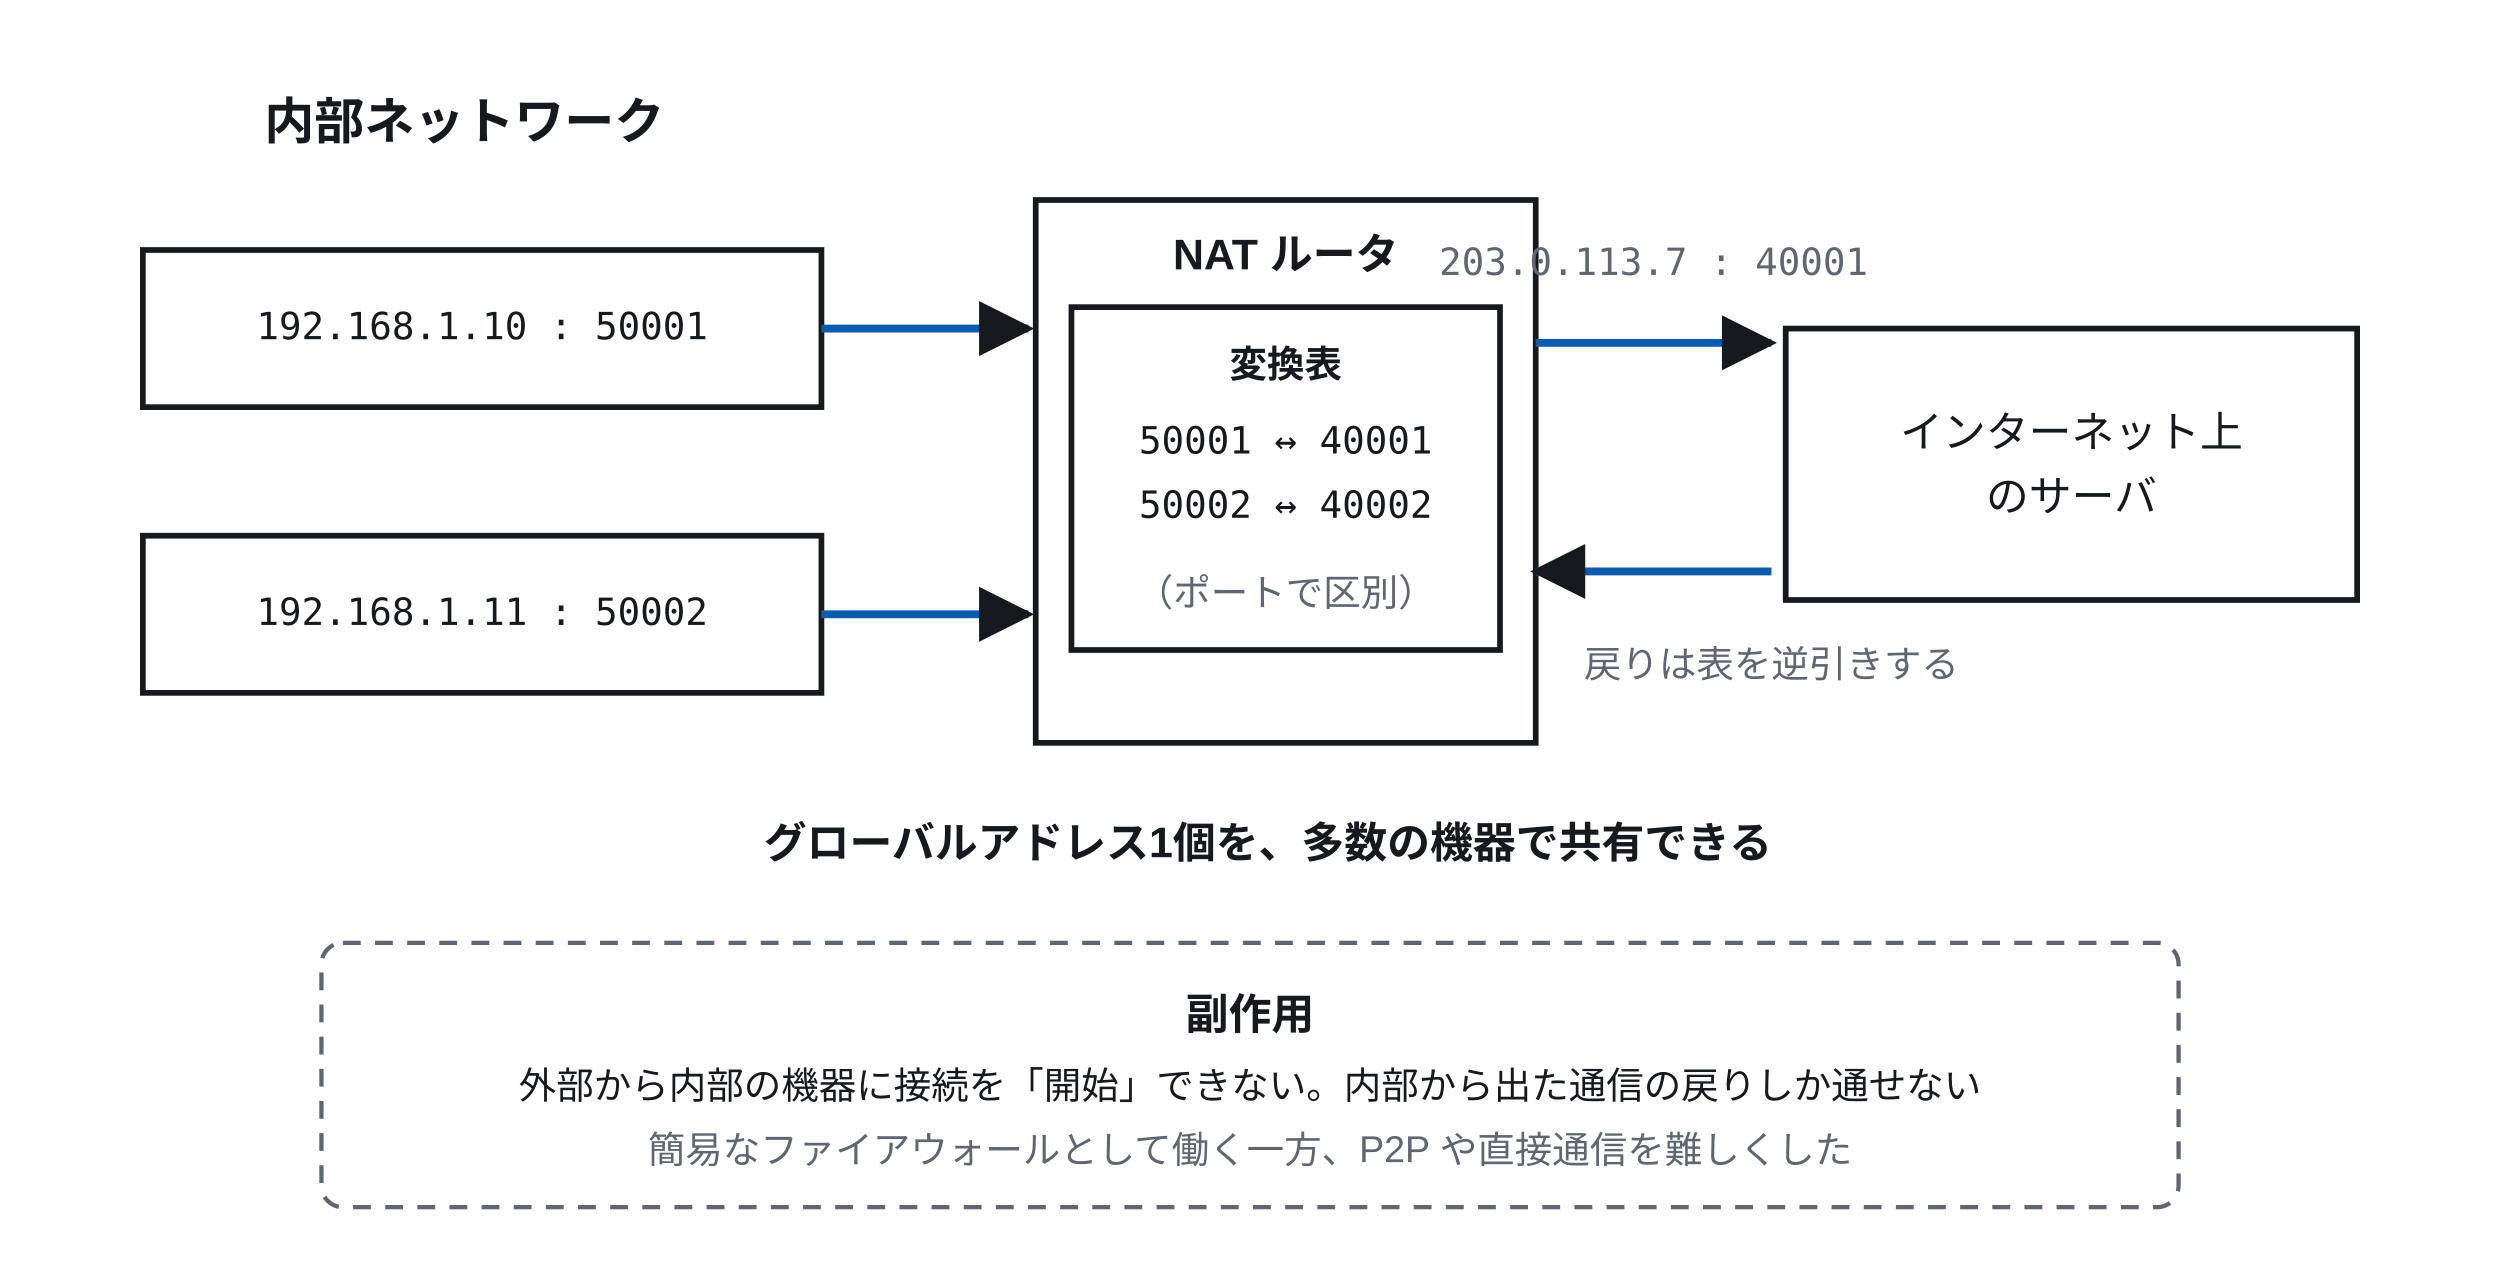
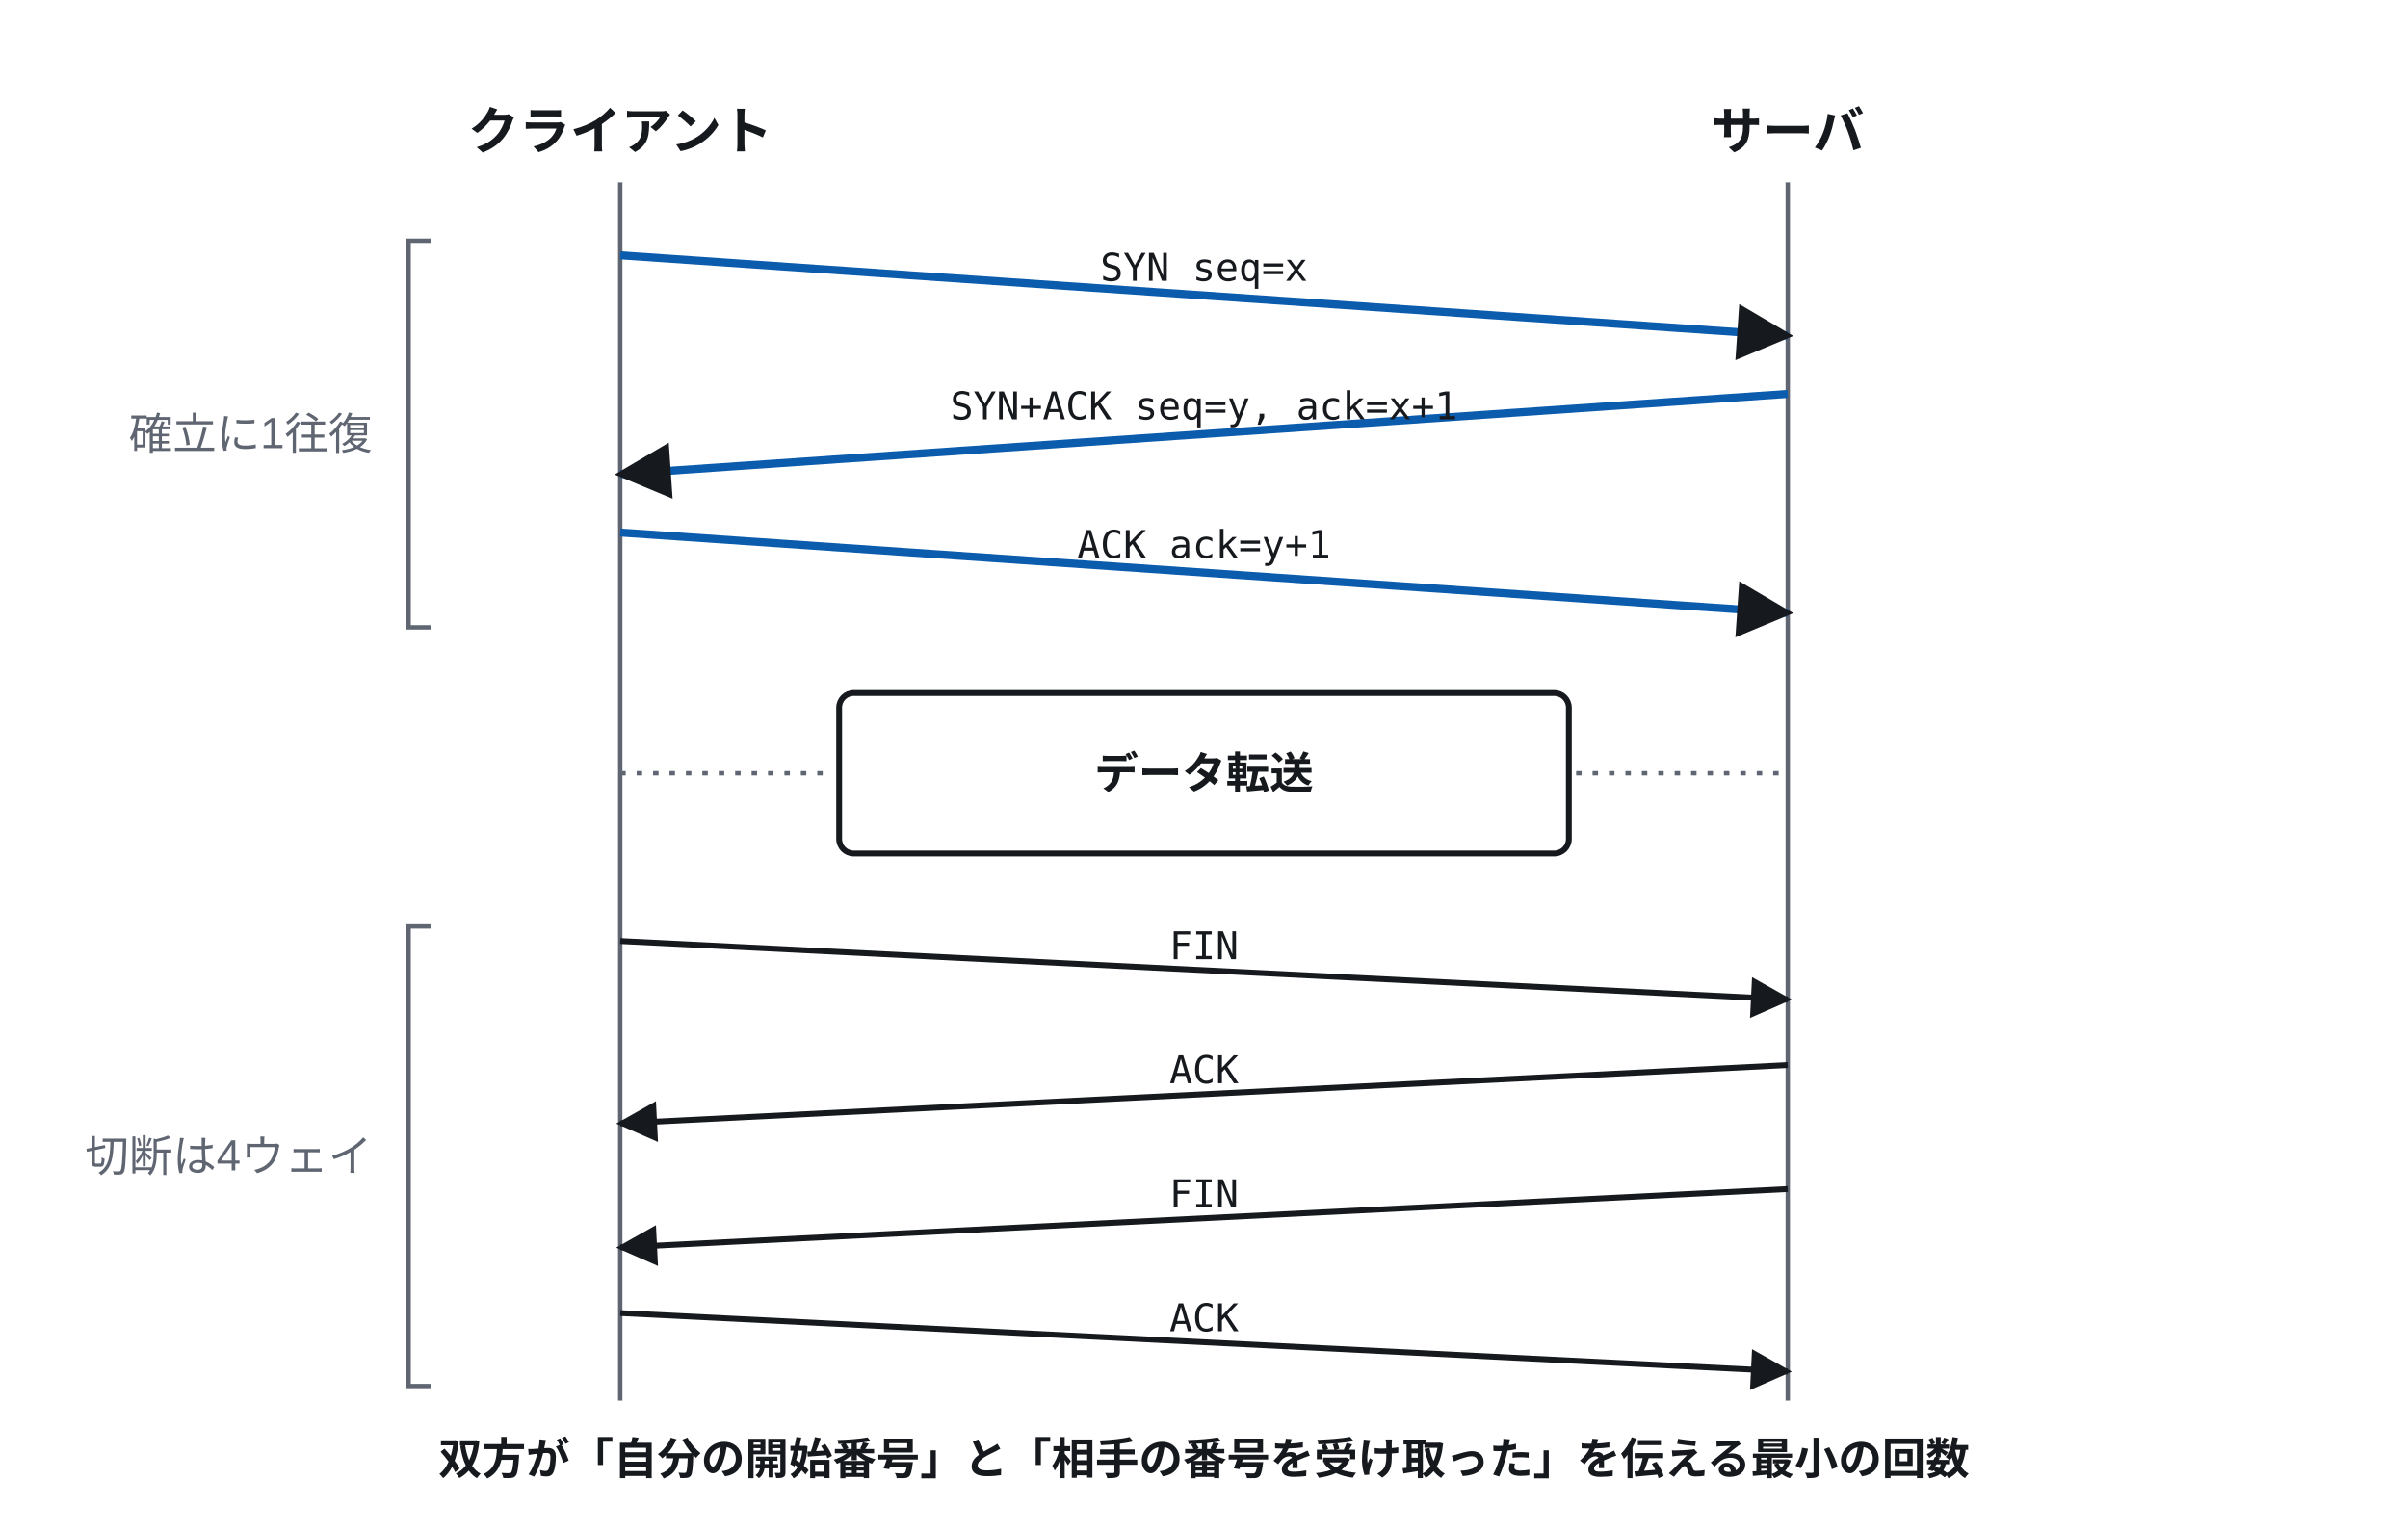
- <svg xmlns="http://www.w3.org/2000/svg" viewBox="0 0 700 360" width="700" height="360" role="img">
+ <svg xmlns="http://www.w3.org/2000/svg" viewBox="0 0 660 420" width="660" height="420" role="img">
  <style>
svg { font-family: "Helvetica Neue", Arial, "Hiragino Sans", "Yu Gothic", "Noto Sans JP", sans-serif; }
.bg   { fill: #ffffff; }
.ink  { fill: #16191d; }
.mut  { fill: #5f6672; }
.tint { fill: #eef1f5; }
.tint2{ fill: #dde4ec; }
.acc  { fill: #0b5cad; }
.accT { fill: #d9e6f4; }
.none { fill: none; }
.s    { stroke: #16191d; stroke-width: 1.6; fill: none; }
.s2   { stroke: #16191d; stroke-width: 2.6; fill: none; }
.sm   { stroke: #5f6672; stroke-width: 1.2; fill: none; }
.sa   { stroke: #0b5cad; stroke-width: 2.2; fill: none; }
.dash { stroke-dasharray: 5 4; }
.dot  { stroke-dasharray: 1.5 3; }
text  { fill: #16191d; font-size: 14px; }
.t-s  { font-size: 12px; }
.t-xs { font-size: 10.5px; }
.t-l  { font-size: 17px; }
.t-xl { font-size: 21px; }
.b    { font-weight: 700; }
.i    { font-style: italic; }
.m    { font-family: "SF Mono", Menlo, Consolas, monospace; }
.lbl  { fill: #5f6672; }
@media (prefers-color-scheme: dark) {
  .bg   { fill: #14171b; }
  .ink  { fill: #e8ebef; }
  .mut  { fill: #9aa3b0; }
  .tint { fill: #232830; }
  .tint2{ fill: #2e343d; }
  .acc  { fill: #6ab0f3; }
  .accT { fill: #1e2c3c; }
  .s, .s2 { stroke: #e8ebef; }
  .sm   { stroke: #9aa3b0; }
  .sa   { stroke: #6ab0f3; }
  text  { fill: #e8ebef; }
  .lbl  { fill: #9aa3b0; }
}
</style>
  <defs>
    <marker id="a" viewBox="0 0 10 10" refX="9" refY="5" markerWidth="7" markerHeight="7" orient="auto-start-reverse">
      <path d="M0,0 L10,5 L0,10 z" class="ink" />
    </marker>
    <marker id="aa" viewBox="0 0 10 10" refX="9" refY="5" markerWidth="7" markerHeight="7" orient="auto-start-reverse">
      <path d="M0,0 L10,5 L0,10 z" class="acc" />
    </marker>
    <marker id="am" viewBox="0 0 10 10" refX="9" refY="5" markerWidth="6" markerHeight="6" orient="auto-start-reverse">
      <path d="M0,0 L10,5 L0,10 z" class="mut" />
    </marker>
    <marker id="o" viewBox="0 0 10 10" refX="5" refY="5" markerWidth="6" markerHeight="6">
      <circle cx="5" cy="5" r="3.5" class="bg s" />
    </marker>
  </defs>
-   <rect width="700" height="360" class="bg" />
-   <text x="130" y="34" text-anchor="middle" dominant-baseline="middle" class="b">内部ネットワーク</text>
-   <rect x="40" y="70" width="190" height="44" class="tint s" />
-   <text x="135.0" y="92.0" text-anchor="middle" dominant-baseline="middle" class="t-xs m">192.168.1.10 : 50001</text>
-   <line x1="230" y1="92" x2="288" y2="92" class="sa" marker-end="url(#a)" />
-   <rect x="40" y="150" width="190" height="44" class="tint s" />
-   <text x="135.0" y="172.0" text-anchor="middle" dominant-baseline="middle" class="t-xs m">192.168.1.11 : 50002</text>
-   <line x1="230" y1="172" x2="288" y2="172" class="sa" marker-end="url(#a)" />
-   <rect x="290" y="56" width="140" height="152" class="tint2 s" />
-   <text x="360" y="72" text-anchor="middle" dominant-baseline="middle" class="t-s b">NAT ルータ</text>
-   <rect x="300" y="86" width="120" height="96" class="bg s" />
-   <text x="360" y="102" text-anchor="middle" dominant-baseline="middle" class="t-xs b">変換表</text>
-   <text x="360" y="124" text-anchor="middle" dominant-baseline="middle" class="t-xs m">50001 ↔ 40001</text>
-   <text x="360" y="142" text-anchor="middle" dominant-baseline="middle" class="t-xs m">50002 ↔ 40002</text>
-   <text x="360" y="166" text-anchor="middle" dominant-baseline="middle" class="t-xs lbl">（ポートで区別）</text>
-   <line x1="430" y1="96" x2="496" y2="96" class="sa" marker-end="url(#a)" />
-   <text x="463" y="74" text-anchor="middle" dominant-baseline="middle" class="t-xs m lbl">203.0.113.7 : 40001</text>
-   <line x1="496" y1="160" x2="430" y2="160" class="sa" marker-end="url(#a)" />
-   <text x="496" y="186" text-anchor="middle" dominant-baseline="middle" class="t-xs lbl">戻りは表を逆引きする</text>
-   <rect x="500" y="92" width="160" height="76" class="tint s" />
-   <text x="580.0" y="121.0" text-anchor="middle" dominant-baseline="middle" class="t-s">インターネット上</text>
-   <text x="580.0" y="139.0" text-anchor="middle" dominant-baseline="middle" class="t-s">のサーバ</text>
-   <text x="355" y="236" text-anchor="middle" dominant-baseline="middle" class="t-s b">グローバルアドレス1個を、多数の機器で共有できる</text>
-   <rect x="90" y="264" width="520" height="74" rx="6" class="none sm dash" />
-   <text x="350" y="284" text-anchor="middle" dominant-baseline="middle" class="t-s b">副作用</text>
-   <text x="350" y="304" text-anchor="middle" dominant-baseline="middle" class="t-xs">外部から内部の機器に接続を「開始」できない。内部から出た通信の戻りしか通せない</text>
-   <text x="350" y="322" text-anchor="middle" dominant-baseline="middle" class="t-xs lbl">簡易なファイアウォールとして働く一方、P2P や直接通信を難しくした</text>
+   <rect width="660" height="420" class="bg" />
+   <text x="170" y="36" text-anchor="middle" dominant-baseline="middle" class="b">クライアント</text>
+   <text x="490" y="36" text-anchor="middle" dominant-baseline="middle" class="b">サーバ</text>
+   <line x1="170" y1="50" x2="170" y2="384" class="sm" />
+   <line x1="490" y1="50" x2="490" y2="384" class="sm" />
+   <line x1="170" y1="70" x2="490" y2="92" class="sa" marker-end="url(#a)" />
+   <text x="330" y="74" text-anchor="middle" dominant-baseline="middle" class="t-xs m">SYN  seq=x</text>
+   <line x1="490" y1="108" x2="170" y2="130" class="sa" marker-end="url(#a)" />
+   <text x="330" y="112" text-anchor="middle" dominant-baseline="middle" class="t-xs m">SYN+ACK  seq=y, ack=x+1</text>
+   <line x1="170" y1="146" x2="490" y2="168" class="sa" marker-end="url(#a)" />
+   <text x="330" y="150" text-anchor="middle" dominant-baseline="middle" class="t-xs m">ACK  ack=y+1</text>
+   <path d="M118,66 L112,66 L112,172 L118,172" class="sm" />
+   <text x="102" y="119.0" text-anchor="end" dominant-baseline="middle" class="t-s lbl">確立に1往復</text>
+   <rect x="230" y="190" width="200" height="44" rx="4" class="accT s" />
+   <text x="330" y="212" text-anchor="middle" dominant-baseline="middle" class="t-s b">データ転送</text>
+   <line x1="170" y1="212" x2="228" y2="212" class="sm dot" />
+   <line x1="432" y1="212" x2="490" y2="212" class="sm dot" />
+   <line x1="170" y1="258" x2="490" y2="274" class="s" marker-end="url(#a)" />
+   <text x="330" y="260" text-anchor="middle" dominant-baseline="middle" class="t-xs m">FIN</text>
+   <line x1="490" y1="292" x2="170" y2="308" class="s" marker-end="url(#a)" />
+   <text x="330" y="294" text-anchor="middle" dominant-baseline="middle" class="t-xs m">ACK</text>
+   <line x1="490" y1="326" x2="170" y2="342" class="s" marker-end="url(#a)" />
+   <text x="330" y="328" text-anchor="middle" dominant-baseline="middle" class="t-xs m">FIN</text>
+   <line x1="170" y1="360" x2="490" y2="376" class="s" marker-end="url(#a)" />
+   <text x="330" y="362" text-anchor="middle" dominant-baseline="middle" class="t-xs m">ACK</text>
+   <path d="M118,254 L112,254 L112,380 L118,380" class="sm" />
+   <text x="102" y="317.0" text-anchor="end" dominant-baseline="middle" class="t-s lbl">切断は4ウェイ</text>
+   <text x="330" y="400" text-anchor="middle" dominant-baseline="middle" class="t-s b">双方が「自分の開始番号」と「相手の番号を受け取った」を伝える最小の回数</text>
</svg>
